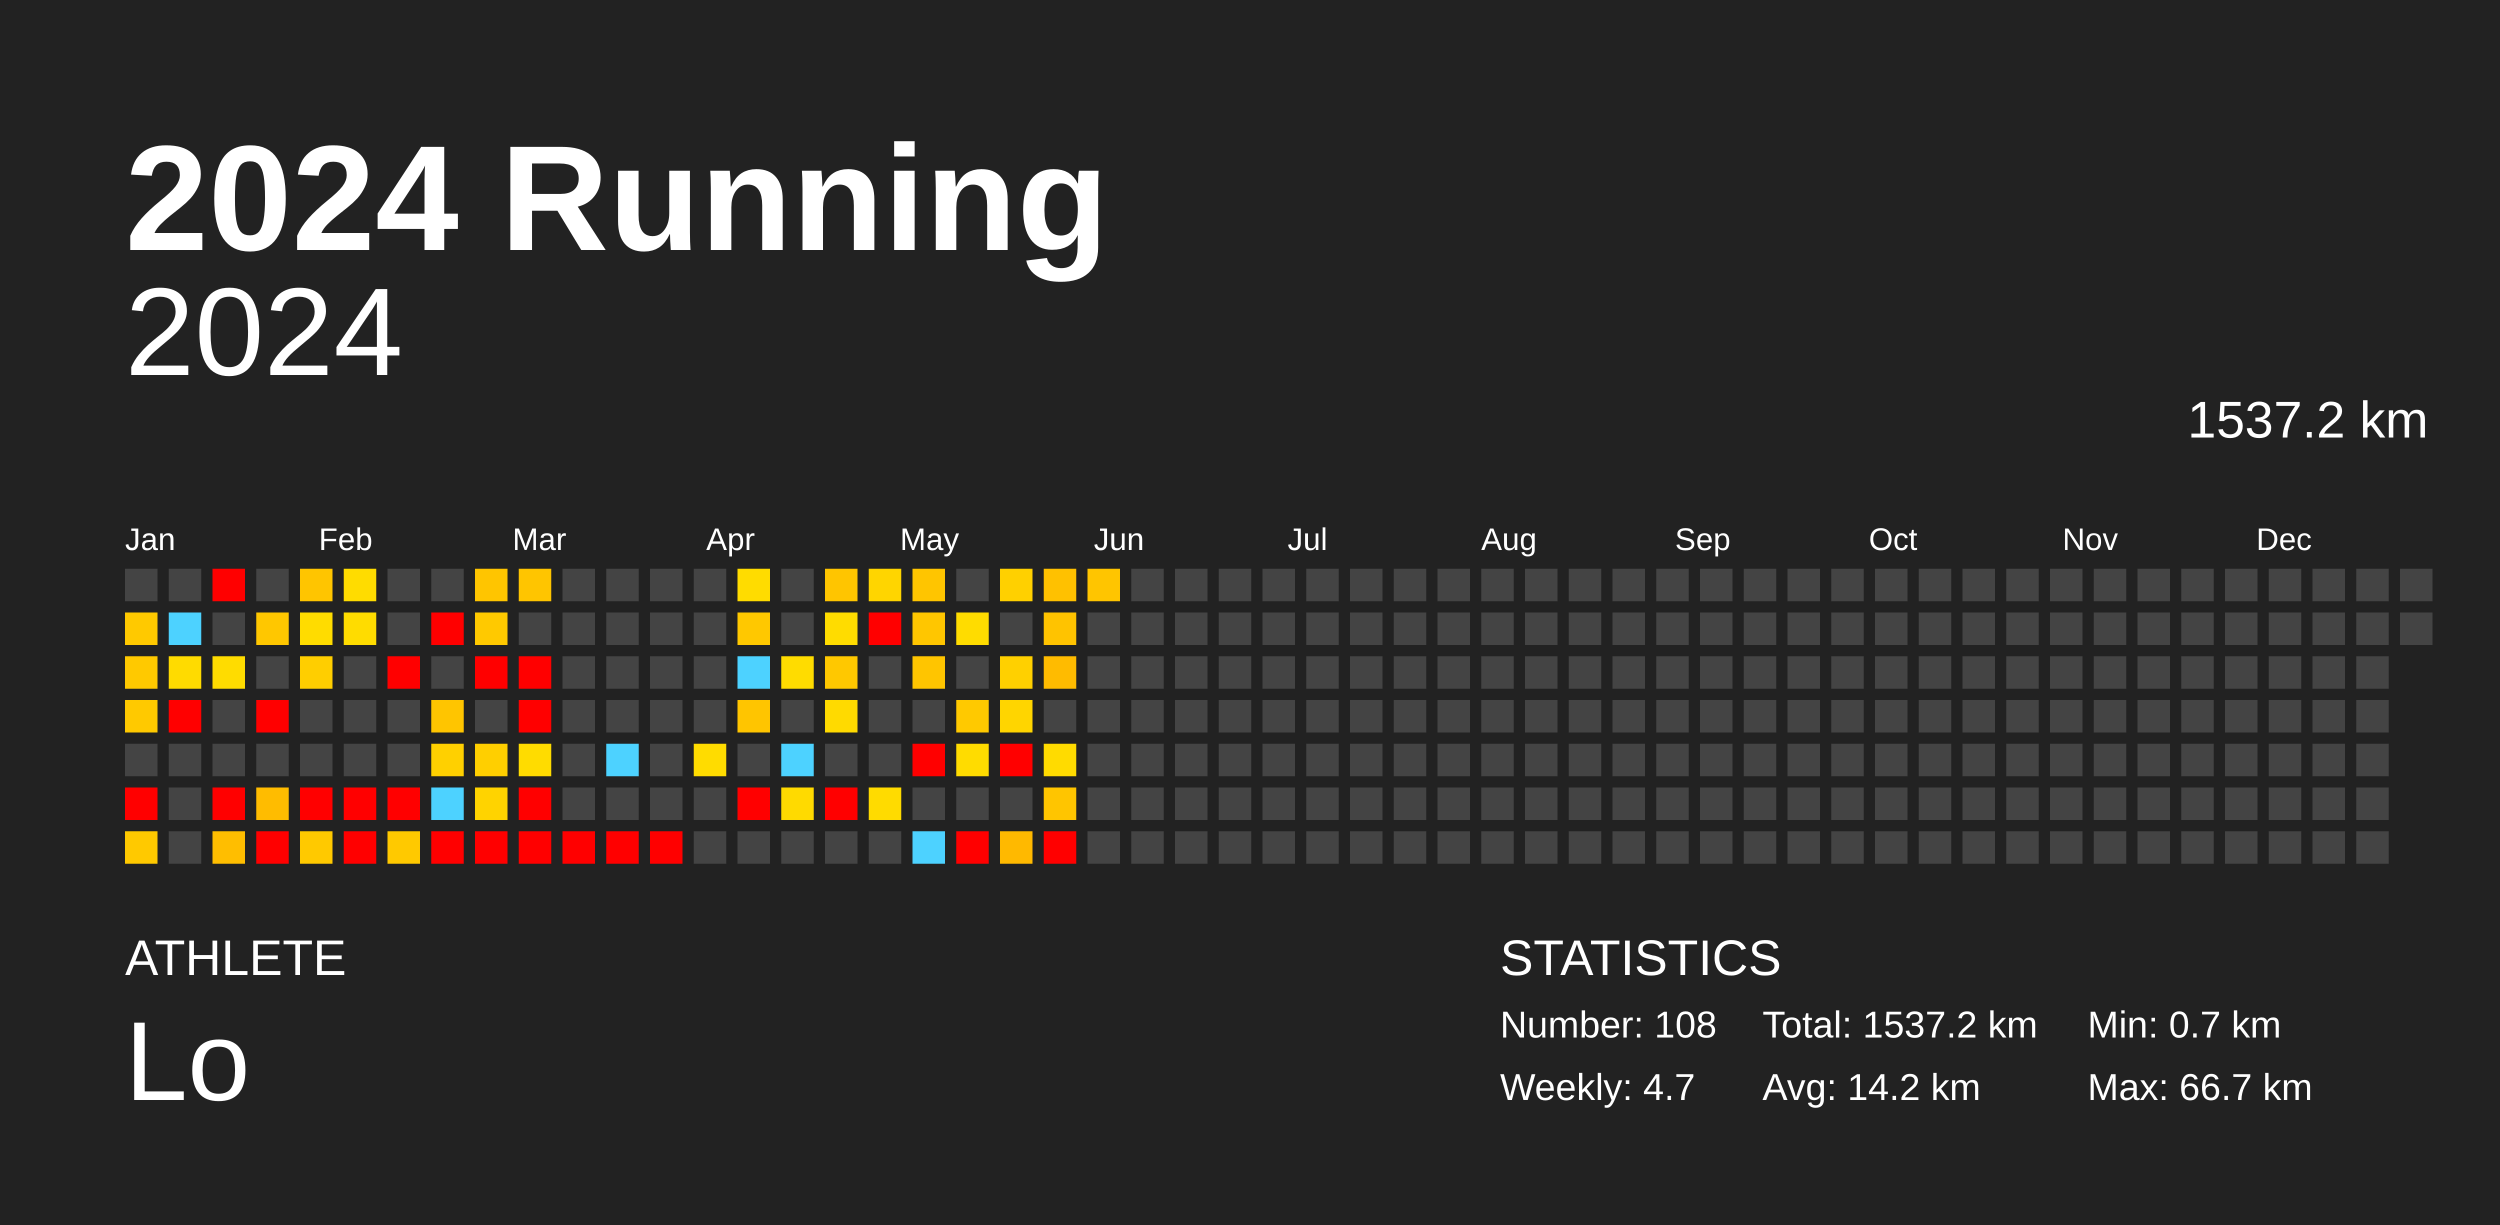
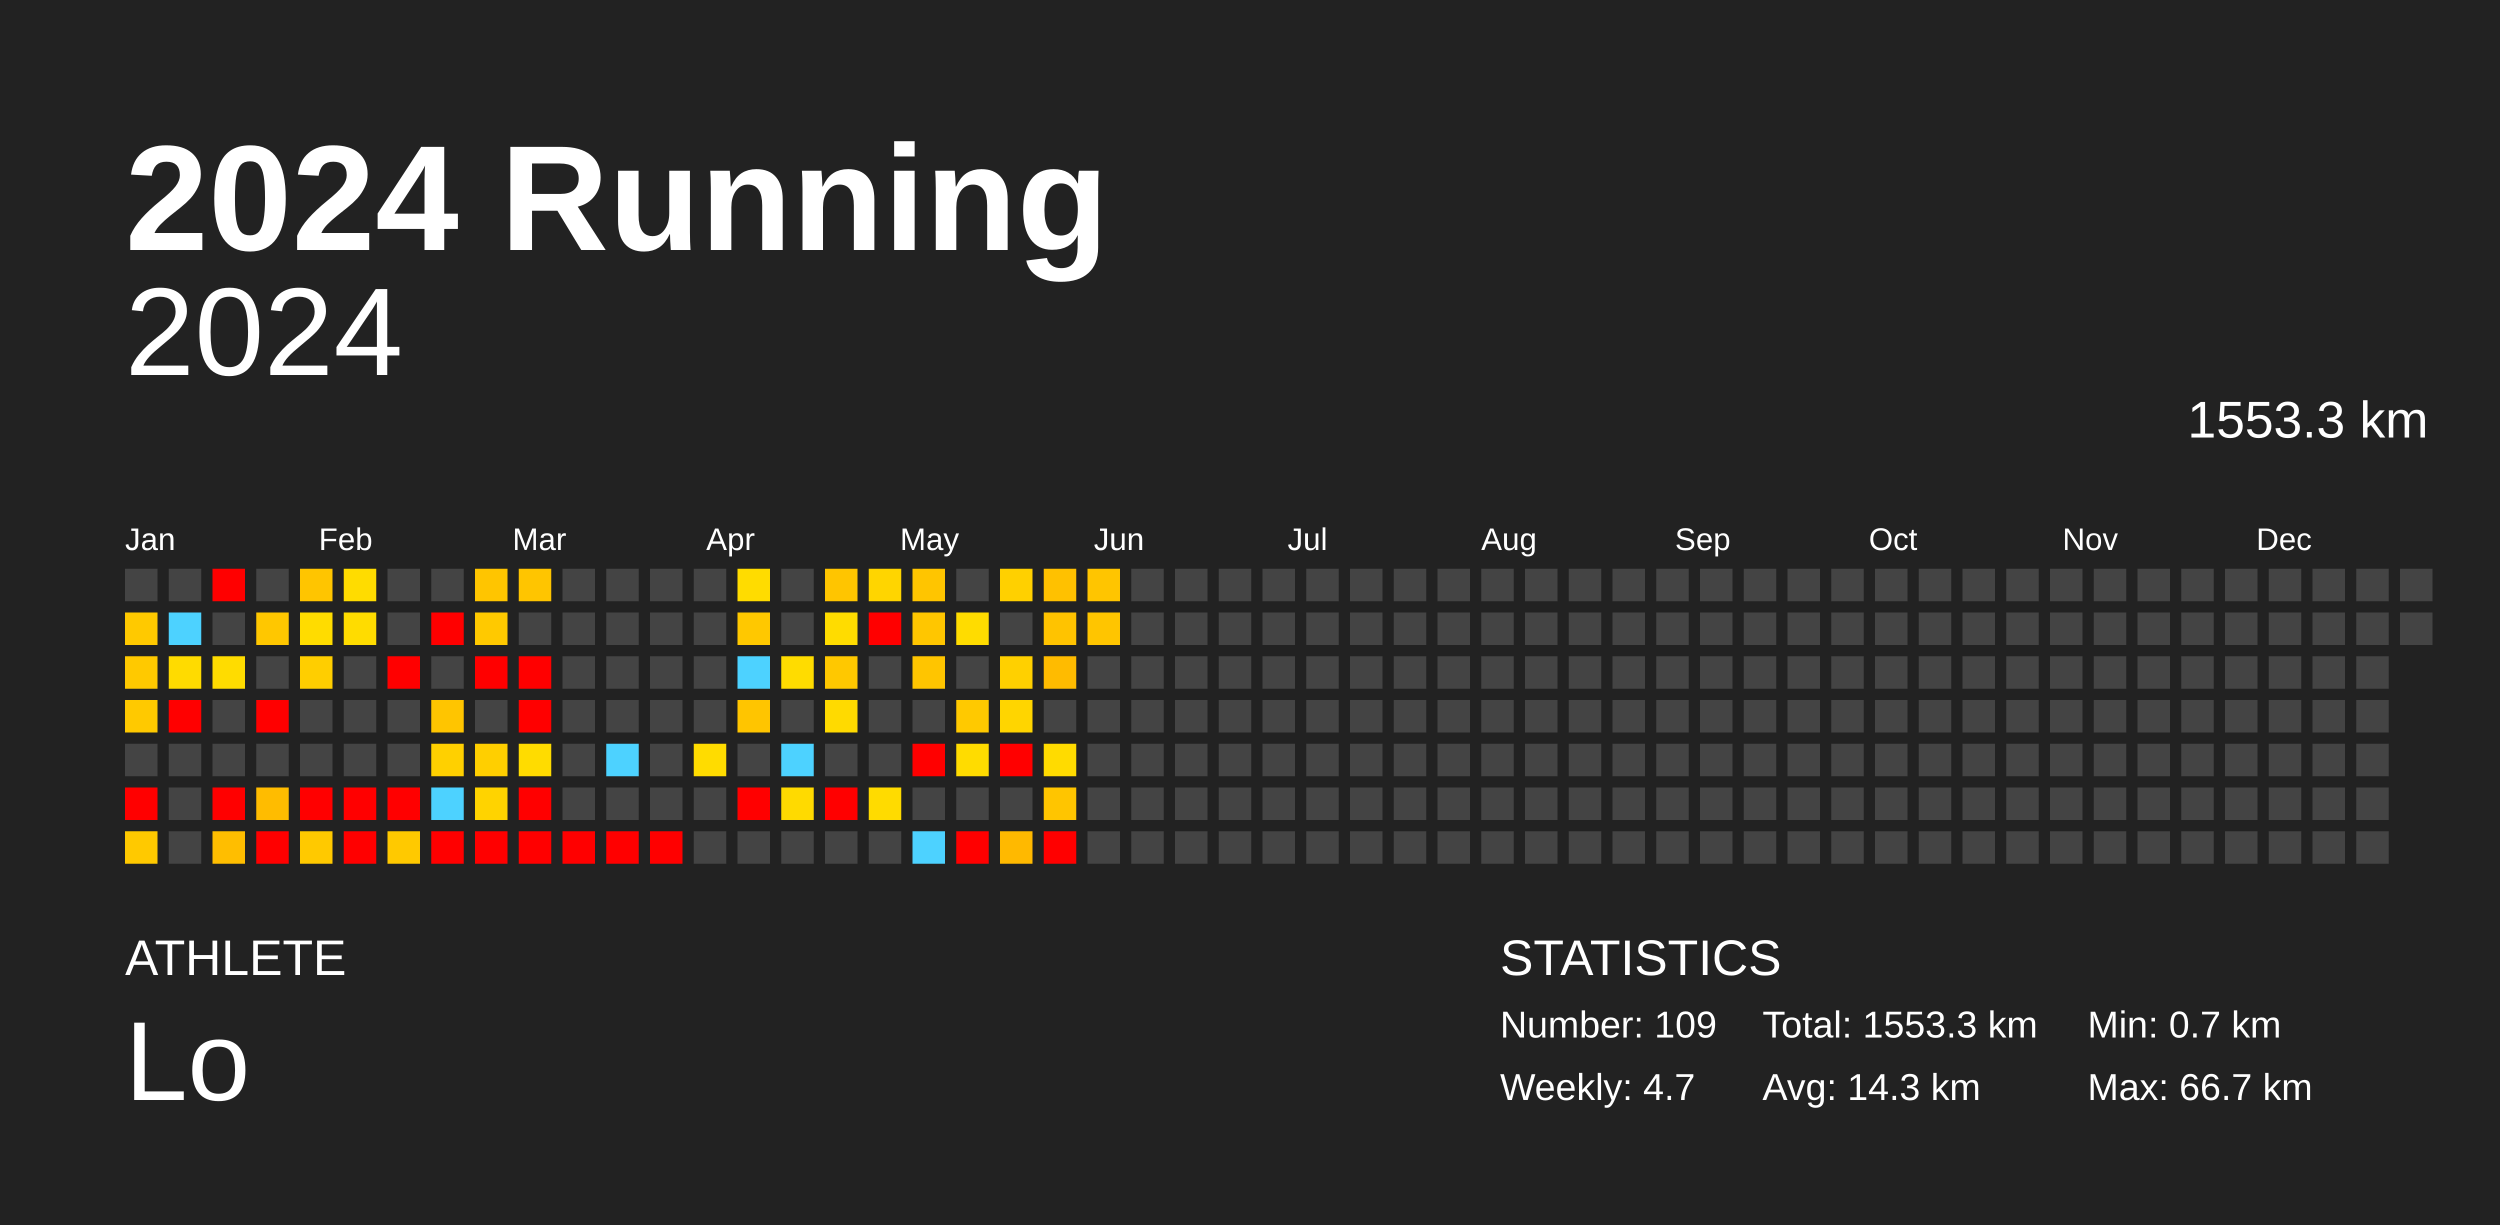
<svg xmlns="http://www.w3.org/2000/svg" baseProfile="full" height="98mm" version="1.1" viewBox="0,0,200,98" width="200mm">
  <defs />
  <rect fill="#222222" height="98" width="200" x="0" y="0" />
  <text fill="#FFFFFF" style="font-size:12px; font-family:Arial; font-weight:bold;" x="10" y="20">2024 Running</text>
  <text fill="#FFFFFF" style="font-size:4px; font-family:Arial" x="10" y="78">ATHLETE</text>
  <text fill="#FFFFFF" style="font-size:9px; font-family:Arial" x="10" y="88">Lo</text>
  <text fill="#FFFFFF" style="font-size:4px; font-family:Arial" x="120" y="78">STATISTICS</text>
-   <text fill="#FFFFFF" style="font-size:3px; font-family:Arial" x="120" y="83">Number: 108</text>
+   <text fill="#FFFFFF" style="font-size:3px; font-family:Arial" x="120" y="83">Number: 109</text>
  <text fill="#FFFFFF" style="font-size:3px; font-family:Arial" x="120" y="88">Weekly: 4.7</text>
-   <text fill="#FFFFFF" style="font-size:3px; font-family:Arial" x="141" y="83">Total: 1537.2 km</text>
-   <text fill="#FFFFFF" style="font-size:3px; font-family:Arial" x="141" y="88">Avg: 14.2 km</text>
+   <text fill="#FFFFFF" style="font-size:3px; font-family:Arial" x="141" y="83">Total: 1553.3 km</text>
+   <text fill="#FFFFFF" style="font-size:3px; font-family:Arial" x="141" y="88">Avg: 14.3 km</text>
  <text fill="#FFFFFF" style="font-size:3px; font-family:Arial" x="167" y="83">Min: 0.7 km</text>
  <text fill="#FFFFFF" style="font-size:3px; font-family:Arial" x="167" y="88">Max: 66.7 km</text>
  <text alignment-baseline="hanging" fill="#FFFFFF" style="font-size:10.0px; font-family:Arial;" x="10" y="30">2024</text>
-   <text alignment-baseline="hanging" fill="#FFFFFF" style="font-size:4.125px; font-family:Arial;" x="175" y="35">1537.2 km</text>
+   <text alignment-baseline="hanging" fill="#FFFFFF" style="font-size:4.125px; font-family:Arial;" x="175" y="35">1553.3 km</text>
  <text fill="#FFFFFF" style="font-size:2.5px; font-family:Arial" x="10.0" y="44">Jan</text>
  <text fill="#FFFFFF" style="font-size:2.5px; font-family:Arial" x="25.5" y="44">Feb</text>
  <text fill="#FFFFFF" style="font-size:2.5px; font-family:Arial" x="41.0" y="44">Mar</text>
  <text fill="#FFFFFF" style="font-size:2.5px; font-family:Arial" x="56.5" y="44">Apr</text>
  <text fill="#FFFFFF" style="font-size:2.5px; font-family:Arial" x="72.0" y="44">May</text>
  <text fill="#FFFFFF" style="font-size:2.5px; font-family:Arial" x="87.5" y="44">Jun</text>
  <text fill="#FFFFFF" style="font-size:2.5px; font-family:Arial" x="103.0" y="44">Jul</text>
  <text fill="#FFFFFF" style="font-size:2.5px; font-family:Arial" x="118.5" y="44">Aug</text>
  <text fill="#FFFFFF" style="font-size:2.5px; font-family:Arial" x="134.0" y="44">Sep</text>
  <text fill="#FFFFFF" style="font-size:2.5px; font-family:Arial" x="149.5" y="44">Oct</text>
  <text fill="#FFFFFF" style="font-size:2.5px; font-family:Arial" x="165.0" y="44">Nov</text>
  <text fill="#FFFFFF" style="font-size:2.5px; font-family:Arial" x="180.5" y="44">Dec</text>
  <rect fill="#444444" height="2.6" width="2.6" x="10.0" y="45.5" />
  <rect fill="#ffc900" height="2.6" width="2.6" x="10.0" y="49.0" />
  <rect fill="#ffc900" height="2.6" width="2.6" x="10.0" y="52.5" />
  <rect fill="#ffc900" height="2.6" width="2.6" x="10.0" y="56.0" />
  <rect fill="#444444" height="2.6" width="2.6" x="10.0" y="59.5" />
  <rect fill="red" height="2.6" width="2.6" x="10.0" y="63.0" />
  <rect fill="#ffc900" height="2.6" width="2.6" x="10.0" y="66.5" />
  <rect fill="#444444" height="2.6" width="2.6" x="13.5" y="45.5" />
  <rect fill="#4dd2ff" height="2.6" width="2.6" x="13.5" y="49.0" />
  <rect fill="#ffdb00" height="2.6" width="2.6" x="13.5" y="52.5" />
  <rect fill="red" height="2.6" width="2.6" x="13.5" y="56.0" />
  <rect fill="#444444" height="2.6" width="2.6" x="13.5" y="59.5" />
  <rect fill="#444444" height="2.6" width="2.6" x="13.5" y="63.0" />
  <rect fill="#444444" height="2.6" width="2.6" x="13.5" y="66.5" />
  <rect fill="red" height="2.6" width="2.6" x="17.0" y="45.5" />
  <rect fill="#444444" height="2.6" width="2.6" x="17.0" y="49.0" />
  <rect fill="#ffdc00" height="2.6" width="2.6" x="17.0" y="52.5" />
  <rect fill="#444444" height="2.6" width="2.6" x="17.0" y="56.0" />
  <rect fill="#444444" height="2.6" width="2.6" x="17.0" y="59.5" />
  <rect fill="red" height="2.6" width="2.6" x="17.0" y="63.0" />
  <rect fill="#ffbe00" height="2.6" width="2.6" x="17.0" y="66.5" />
  <rect fill="#444444" height="2.6" width="2.6" x="20.5" y="45.5" />
  <rect fill="#ffc700" height="2.6" width="2.6" x="20.5" y="49.0" />
  <rect fill="#444444" height="2.6" width="2.6" x="20.5" y="52.5" />
  <rect fill="red" height="2.6" width="2.6" x="20.5" y="56.0" />
  <rect fill="#444444" height="2.6" width="2.6" x="20.5" y="59.5" />
  <rect fill="#ffbc00" height="2.6" width="2.6" x="20.5" y="63.0" />
  <rect fill="red" height="2.6" width="2.6" x="20.5" y="66.5" />
  <rect fill="#ffc500" height="2.6" width="2.6" x="24.0" y="45.5" />
  <rect fill="#ffdc00" height="2.6" width="2.6" x="24.0" y="49.0" />
  <rect fill="#ffce00" height="2.6" width="2.6" x="24.0" y="52.5" />
  <rect fill="#444444" height="2.6" width="2.6" x="24.0" y="56.0" />
  <rect fill="#444444" height="2.6" width="2.6" x="24.0" y="59.5" />
  <rect fill="red" height="2.6" width="2.6" x="24.0" y="63.0" />
  <rect fill="#ffc900" height="2.6" width="2.6" x="24.0" y="66.5" />
  <rect fill="#ffdc00" height="2.6" width="2.6" x="27.5" y="45.5" />
  <rect fill="#ffdc00" height="2.6" width="2.6" x="27.5" y="49.0" />
  <rect fill="#444444" height="2.6" width="2.6" x="27.5" y="52.5" />
  <rect fill="#444444" height="2.6" width="2.6" x="27.5" y="56.0" />
  <rect fill="#444444" height="2.6" width="2.6" x="27.5" y="59.5" />
  <rect fill="red" height="2.6" width="2.6" x="27.5" y="63.0" />
  <rect fill="red" height="2.6" width="2.6" x="27.5" y="66.5" />
  <rect fill="#444444" height="2.6" width="2.6" x="31.0" y="45.5" />
  <rect fill="#444444" height="2.6" width="2.6" x="31.0" y="49.0" />
  <rect fill="red" height="2.6" width="2.6" x="31.0" y="52.5" />
  <rect fill="#444444" height="2.6" width="2.6" x="31.0" y="56.0" />
  <rect fill="#444444" height="2.6" width="2.6" x="31.0" y="59.5" />
  <rect fill="red" height="2.6" width="2.6" x="31.0" y="63.0" />
  <rect fill="#ffc900" height="2.6" width="2.6" x="31.0" y="66.5" />
  <rect fill="#444444" height="2.6" width="2.6" x="34.5" y="45.5" />
  <rect fill="red" height="2.6" width="2.6" x="34.5" y="49.0" />
  <rect fill="#444444" height="2.6" width="2.6" x="34.5" y="52.5" />
  <rect fill="#ffc500" height="2.6" width="2.6" x="34.5" y="56.0" />
  <rect fill="#ffd000" height="2.6" width="2.6" x="34.5" y="59.5" />
  <rect fill="#4dd2ff" height="2.6" width="2.6" x="34.5" y="63.0" />
  <rect fill="red" height="2.6" width="2.6" x="34.5" y="66.5" />
  <rect fill="#ffc500" height="2.6" width="2.6" x="38.0" y="45.5" />
  <rect fill="#ffc900" height="2.6" width="2.6" x="38.0" y="49.0" />
  <rect fill="red" height="2.6" width="2.6" x="38.0" y="52.5" />
  <rect fill="#444444" height="2.6" width="2.6" x="38.0" y="56.0" />
  <rect fill="#ffcf00" height="2.6" width="2.6" x="38.0" y="59.5" />
  <rect fill="#ffd300" height="2.6" width="2.6" x="38.0" y="63.0" />
  <rect fill="red" height="2.6" width="2.6" x="38.0" y="66.5" />
  <rect fill="#ffc500" height="2.6" width="2.6" x="41.5" y="45.5" />
  <rect fill="#444444" height="2.6" width="2.6" x="41.5" y="49.0" />
  <rect fill="red" height="2.6" width="2.6" x="41.5" y="52.5" />
  <rect fill="red" height="2.6" width="2.6" x="41.5" y="56.0" />
  <rect fill="#ffdc00" height="2.6" width="2.6" x="41.5" y="59.5" />
  <rect fill="red" height="2.6" width="2.6" x="41.5" y="63.0" />
  <rect fill="red" height="2.6" width="2.6" x="41.5" y="66.5" />
  <rect fill="#444444" height="2.6" width="2.6" x="45.0" y="45.5" />
  <rect fill="#444444" height="2.6" width="2.6" x="45.0" y="49.0" />
  <rect fill="#444444" height="2.6" width="2.6" x="45.0" y="52.5" />
  <rect fill="#444444" height="2.6" width="2.6" x="45.0" y="56.0" />
  <rect fill="#444444" height="2.6" width="2.6" x="45.0" y="59.5" />
  <rect fill="#444444" height="2.6" width="2.6" x="45.0" y="63.0" />
  <rect fill="red" height="2.6" width="2.6" x="45.0" y="66.5" />
  <rect fill="#444444" height="2.6" width="2.6" x="48.5" y="45.5" />
  <rect fill="#444444" height="2.6" width="2.6" x="48.5" y="49.0" />
  <rect fill="#444444" height="2.6" width="2.6" x="48.5" y="52.5" />
  <rect fill="#444444" height="2.6" width="2.6" x="48.5" y="56.0" />
  <rect fill="#4dd2ff" height="2.6" width="2.6" x="48.5" y="59.5" />
  <rect fill="#444444" height="2.6" width="2.6" x="48.5" y="63.0" />
  <rect fill="red" height="2.6" width="2.6" x="48.5" y="66.5" />
  <rect fill="#444444" height="2.6" width="2.6" x="52.0" y="45.5" />
  <rect fill="#444444" height="2.6" width="2.6" x="52.0" y="49.0" />
  <rect fill="#444444" height="2.6" width="2.6" x="52.0" y="52.5" />
  <rect fill="#444444" height="2.6" width="2.6" x="52.0" y="56.0" />
  <rect fill="#444444" height="2.6" width="2.6" x="52.0" y="59.5" />
  <rect fill="#444444" height="2.6" width="2.6" x="52.0" y="63.0" />
  <rect fill="red" height="2.6" width="2.6" x="52.0" y="66.5" />
  <rect fill="#444444" height="2.6" width="2.6" x="55.5" y="45.5" />
  <rect fill="#444444" height="2.6" width="2.6" x="55.5" y="49.0" />
  <rect fill="#444444" height="2.6" width="2.6" x="55.5" y="52.5" />
  <rect fill="#444444" height="2.6" width="2.6" x="55.5" y="56.0" />
  <rect fill="#ffdc00" height="2.6" width="2.6" x="55.5" y="59.5" />
  <rect fill="#444444" height="2.6" width="2.6" x="55.5" y="63.0" />
  <rect fill="#444444" height="2.6" width="2.6" x="55.5" y="66.5" />
  <rect fill="#ffdc00" height="2.6" width="2.6" x="59.0" y="45.5" />
  <rect fill="#ffc800" height="2.6" width="2.6" x="59.0" y="49.0" />
  <rect fill="#4dd2ff" height="2.6" width="2.6" x="59.0" y="52.5" />
  <rect fill="#ffc500" height="2.6" width="2.6" x="59.0" y="56.0" />
  <rect fill="#444444" height="2.6" width="2.6" x="59.0" y="59.5" />
  <rect fill="red" height="2.6" width="2.6" x="59.0" y="63.0" />
  <rect fill="#444444" height="2.6" width="2.6" x="59.0" y="66.5" />
  <rect fill="#444444" height="2.6" width="2.6" x="62.5" y="45.5" />
  <rect fill="#444444" height="2.6" width="2.6" x="62.5" y="49.0" />
  <rect fill="#ffdc00" height="2.6" width="2.6" x="62.5" y="52.5" />
  <rect fill="#444444" height="2.6" width="2.6" x="62.5" y="56.0" />
  <rect fill="#4dd2ff" height="2.6" width="2.6" x="62.5" y="59.5" />
  <rect fill="#ffda00" height="2.6" width="2.6" x="62.5" y="63.0" />
  <rect fill="#444444" height="2.6" width="2.6" x="62.5" y="66.5" />
  <rect fill="#ffc500" height="2.6" width="2.6" x="66.0" y="45.5" />
  <rect fill="#ffdc00" height="2.6" width="2.6" x="66.0" y="49.0" />
  <rect fill="#ffc800" height="2.6" width="2.6" x="66.0" y="52.5" />
  <rect fill="#ffda00" height="2.6" width="2.6" x="66.0" y="56.0" />
  <rect fill="#444444" height="2.6" width="2.6" x="66.0" y="59.5" />
  <rect fill="red" height="2.6" width="2.6" x="66.0" y="63.0" />
  <rect fill="#444444" height="2.6" width="2.6" x="66.0" y="66.5" />
  <rect fill="#ffd500" height="2.6" width="2.6" x="69.5" y="45.5" />
  <rect fill="red" height="2.6" width="2.6" x="69.5" y="49.0" />
  <rect fill="#444444" height="2.6" width="2.6" x="69.5" y="52.5" />
  <rect fill="#444444" height="2.6" width="2.6" x="69.5" y="56.0" />
  <rect fill="#444444" height="2.6" width="2.6" x="69.5" y="59.5" />
  <rect fill="#ffdb00" height="2.6" width="2.6" x="69.5" y="63.0" />
  <rect fill="#444444" height="2.6" width="2.6" x="69.5" y="66.5" />
  <rect fill="#ffc500" height="2.6" width="2.6" x="73.0" y="45.5" />
  <rect fill="#ffc600" height="2.6" width="2.6" x="73.0" y="49.0" />
  <rect fill="#ffc500" height="2.6" width="2.6" x="73.0" y="52.5" />
  <rect fill="#444444" height="2.6" width="2.6" x="73.0" y="56.0" />
  <rect fill="red" height="2.6" width="2.6" x="73.0" y="59.5" />
  <rect fill="#444444" height="2.6" width="2.6" x="73.0" y="63.0" />
  <rect fill="#4dd2ff" height="2.6" width="2.6" x="73.0" y="66.5" />
  <rect fill="#444444" height="2.6" width="2.6" x="76.5" y="45.5" />
  <rect fill="#ffdc00" height="2.6" width="2.6" x="76.5" y="49.0" />
  <rect fill="#444444" height="2.6" width="2.6" x="76.5" y="52.5" />
  <rect fill="#ffc900" height="2.6" width="2.6" x="76.5" y="56.0" />
  <rect fill="#ffdc00" height="2.6" width="2.6" x="76.5" y="59.5" />
  <rect fill="#444444" height="2.6" width="2.6" x="76.5" y="63.0" />
  <rect fill="red" height="2.6" width="2.6" x="76.5" y="66.5" />
  <rect fill="#ffd000" height="2.6" width="2.6" x="80.0" y="45.5" />
  <rect fill="#444444" height="2.6" width="2.6" x="80.0" y="49.0" />
  <rect fill="#ffd000" height="2.6" width="2.6" x="80.0" y="52.5" />
  <rect fill="#ffd500" height="2.6" width="2.6" x="80.0" y="56.0" />
  <rect fill="red" height="2.6" width="2.6" x="80.0" y="59.5" />
  <rect fill="#444444" height="2.6" width="2.6" x="80.0" y="63.0" />
  <rect fill="#ffb900" height="2.6" width="2.6" x="80.0" y="66.5" />
  <rect fill="#ffc100" height="2.6" width="2.6" x="83.5" y="45.5" />
  <rect fill="#ffc300" height="2.6" width="2.6" x="83.5" y="49.0" />
  <rect fill="#ffbb00" height="2.6" width="2.6" x="83.5" y="52.5" />
  <rect fill="#444444" height="2.6" width="2.6" x="83.5" y="56.0" />
  <rect fill="#ffdb00" height="2.6" width="2.6" x="83.5" y="59.5" />
  <rect fill="#ffc500" height="2.6" width="2.6" x="83.5" y="63.0" />
  <rect fill="red" height="2.6" width="2.6" x="83.5" y="66.5" />
  <rect fill="#ffc500" height="2.6" width="2.6" x="87.0" y="45.5" />
-   <rect fill="#444444" height="2.6" width="2.6" x="87.0" y="49.0" />
+   <rect fill="#ffc500" height="2.6" width="2.6" x="87.0" y="49.0" />
  <rect fill="#444444" height="2.6" width="2.6" x="87.0" y="52.5" />
  <rect fill="#444444" height="2.6" width="2.6" x="87.0" y="56.0" />
  <rect fill="#444444" height="2.6" width="2.6" x="87.0" y="59.5" />
  <rect fill="#444444" height="2.6" width="2.6" x="87.0" y="63.0" />
  <rect fill="#444444" height="2.6" width="2.6" x="87.0" y="66.5" />
  <rect fill="#444444" height="2.6" width="2.6" x="90.5" y="45.5" />
  <rect fill="#444444" height="2.6" width="2.6" x="90.5" y="49.0" />
  <rect fill="#444444" height="2.6" width="2.6" x="90.5" y="52.5" />
  <rect fill="#444444" height="2.6" width="2.6" x="90.5" y="56.0" />
  <rect fill="#444444" height="2.6" width="2.6" x="90.5" y="59.5" />
  <rect fill="#444444" height="2.6" width="2.6" x="90.5" y="63.0" />
  <rect fill="#444444" height="2.6" width="2.6" x="90.5" y="66.5" />
  <rect fill="#444444" height="2.6" width="2.6" x="94.0" y="45.5" />
  <rect fill="#444444" height="2.6" width="2.6" x="94.0" y="49.0" />
  <rect fill="#444444" height="2.6" width="2.6" x="94.0" y="52.5" />
  <rect fill="#444444" height="2.6" width="2.6" x="94.0" y="56.0" />
  <rect fill="#444444" height="2.6" width="2.6" x="94.0" y="59.5" />
  <rect fill="#444444" height="2.6" width="2.6" x="94.0" y="63.0" />
  <rect fill="#444444" height="2.6" width="2.6" x="94.0" y="66.5" />
  <rect fill="#444444" height="2.6" width="2.6" x="97.5" y="45.5" />
  <rect fill="#444444" height="2.6" width="2.6" x="97.5" y="49.0" />
  <rect fill="#444444" height="2.6" width="2.6" x="97.5" y="52.5" />
  <rect fill="#444444" height="2.6" width="2.6" x="97.5" y="56.0" />
  <rect fill="#444444" height="2.6" width="2.6" x="97.5" y="59.5" />
  <rect fill="#444444" height="2.6" width="2.6" x="97.5" y="63.0" />
  <rect fill="#444444" height="2.6" width="2.6" x="97.5" y="66.5" />
  <rect fill="#444444" height="2.6" width="2.6" x="101.0" y="45.5" />
  <rect fill="#444444" height="2.6" width="2.6" x="101.0" y="49.0" />
  <rect fill="#444444" height="2.6" width="2.6" x="101.0" y="52.5" />
  <rect fill="#444444" height="2.6" width="2.6" x="101.0" y="56.0" />
  <rect fill="#444444" height="2.6" width="2.6" x="101.0" y="59.5" />
  <rect fill="#444444" height="2.6" width="2.6" x="101.0" y="63.0" />
  <rect fill="#444444" height="2.6" width="2.6" x="101.0" y="66.5" />
  <rect fill="#444444" height="2.6" width="2.6" x="104.5" y="45.5" />
  <rect fill="#444444" height="2.6" width="2.6" x="104.5" y="49.0" />
  <rect fill="#444444" height="2.6" width="2.6" x="104.5" y="52.5" />
  <rect fill="#444444" height="2.6" width="2.6" x="104.5" y="56.0" />
  <rect fill="#444444" height="2.6" width="2.6" x="104.5" y="59.5" />
  <rect fill="#444444" height="2.6" width="2.6" x="104.5" y="63.0" />
  <rect fill="#444444" height="2.6" width="2.6" x="104.5" y="66.5" />
  <rect fill="#444444" height="2.6" width="2.6" x="108.0" y="45.5" />
  <rect fill="#444444" height="2.6" width="2.6" x="108.0" y="49.0" />
  <rect fill="#444444" height="2.6" width="2.6" x="108.0" y="52.5" />
  <rect fill="#444444" height="2.6" width="2.6" x="108.0" y="56.0" />
  <rect fill="#444444" height="2.6" width="2.6" x="108.0" y="59.5" />
  <rect fill="#444444" height="2.6" width="2.6" x="108.0" y="63.0" />
  <rect fill="#444444" height="2.6" width="2.6" x="108.0" y="66.5" />
  <rect fill="#444444" height="2.6" width="2.6" x="111.5" y="45.5" />
  <rect fill="#444444" height="2.6" width="2.6" x="111.5" y="49.0" />
  <rect fill="#444444" height="2.6" width="2.6" x="111.5" y="52.5" />
  <rect fill="#444444" height="2.6" width="2.6" x="111.5" y="56.0" />
  <rect fill="#444444" height="2.6" width="2.6" x="111.5" y="59.5" />
  <rect fill="#444444" height="2.6" width="2.6" x="111.5" y="63.0" />
  <rect fill="#444444" height="2.6" width="2.6" x="111.5" y="66.5" />
  <rect fill="#444444" height="2.6" width="2.6" x="115.0" y="45.5" />
  <rect fill="#444444" height="2.6" width="2.6" x="115.0" y="49.0" />
  <rect fill="#444444" height="2.6" width="2.6" x="115.0" y="52.5" />
  <rect fill="#444444" height="2.6" width="2.6" x="115.0" y="56.0" />
  <rect fill="#444444" height="2.6" width="2.6" x="115.0" y="59.5" />
  <rect fill="#444444" height="2.6" width="2.6" x="115.0" y="63.0" />
  <rect fill="#444444" height="2.6" width="2.6" x="115.0" y="66.5" />
  <rect fill="#444444" height="2.6" width="2.6" x="118.5" y="45.5" />
  <rect fill="#444444" height="2.6" width="2.6" x="118.5" y="49.0" />
  <rect fill="#444444" height="2.6" width="2.6" x="118.5" y="52.5" />
  <rect fill="#444444" height="2.6" width="2.6" x="118.5" y="56.0" />
  <rect fill="#444444" height="2.6" width="2.6" x="118.5" y="59.5" />
  <rect fill="#444444" height="2.6" width="2.6" x="118.5" y="63.0" />
  <rect fill="#444444" height="2.6" width="2.6" x="118.5" y="66.5" />
  <rect fill="#444444" height="2.6" width="2.6" x="122.0" y="45.5" />
  <rect fill="#444444" height="2.6" width="2.6" x="122.0" y="49.0" />
  <rect fill="#444444" height="2.6" width="2.6" x="122.0" y="52.5" />
  <rect fill="#444444" height="2.6" width="2.6" x="122.0" y="56.0" />
  <rect fill="#444444" height="2.6" width="2.6" x="122.0" y="59.5" />
  <rect fill="#444444" height="2.6" width="2.6" x="122.0" y="63.0" />
  <rect fill="#444444" height="2.6" width="2.6" x="122.0" y="66.5" />
  <rect fill="#444444" height="2.6" width="2.6" x="125.5" y="45.5" />
  <rect fill="#444444" height="2.6" width="2.6" x="125.5" y="49.0" />
  <rect fill="#444444" height="2.6" width="2.6" x="125.5" y="52.5" />
  <rect fill="#444444" height="2.6" width="2.6" x="125.5" y="56.0" />
  <rect fill="#444444" height="2.6" width="2.6" x="125.5" y="59.5" />
  <rect fill="#444444" height="2.6" width="2.6" x="125.5" y="63.0" />
  <rect fill="#444444" height="2.6" width="2.6" x="125.5" y="66.5" />
  <rect fill="#444444" height="2.6" width="2.6" x="129.0" y="45.5" />
  <rect fill="#444444" height="2.6" width="2.6" x="129.0" y="49.0" />
  <rect fill="#444444" height="2.6" width="2.6" x="129.0" y="52.5" />
  <rect fill="#444444" height="2.6" width="2.6" x="129.0" y="56.0" />
  <rect fill="#444444" height="2.6" width="2.6" x="129.0" y="59.5" />
  <rect fill="#444444" height="2.6" width="2.6" x="129.0" y="63.0" />
  <rect fill="#444444" height="2.6" width="2.6" x="129.0" y="66.5" />
  <rect fill="#444444" height="2.6" width="2.6" x="132.5" y="45.5" />
  <rect fill="#444444" height="2.6" width="2.6" x="132.5" y="49.0" />
  <rect fill="#444444" height="2.6" width="2.6" x="132.5" y="52.5" />
  <rect fill="#444444" height="2.6" width="2.6" x="132.5" y="56.0" />
  <rect fill="#444444" height="2.6" width="2.6" x="132.5" y="59.5" />
  <rect fill="#444444" height="2.6" width="2.6" x="132.5" y="63.0" />
  <rect fill="#444444" height="2.6" width="2.6" x="132.5" y="66.5" />
  <rect fill="#444444" height="2.6" width="2.6" x="136.0" y="45.5" />
  <rect fill="#444444" height="2.6" width="2.6" x="136.0" y="49.0" />
  <rect fill="#444444" height="2.6" width="2.6" x="136.0" y="52.5" />
  <rect fill="#444444" height="2.6" width="2.6" x="136.0" y="56.0" />
  <rect fill="#444444" height="2.6" width="2.6" x="136.0" y="59.5" />
  <rect fill="#444444" height="2.6" width="2.6" x="136.0" y="63.0" />
  <rect fill="#444444" height="2.6" width="2.6" x="136.0" y="66.5" />
  <rect fill="#444444" height="2.6" width="2.6" x="139.5" y="45.5" />
  <rect fill="#444444" height="2.6" width="2.6" x="139.5" y="49.0" />
  <rect fill="#444444" height="2.6" width="2.6" x="139.5" y="52.5" />
  <rect fill="#444444" height="2.6" width="2.6" x="139.5" y="56.0" />
  <rect fill="#444444" height="2.6" width="2.6" x="139.5" y="59.5" />
  <rect fill="#444444" height="2.6" width="2.6" x="139.5" y="63.0" />
  <rect fill="#444444" height="2.6" width="2.6" x="139.5" y="66.5" />
  <rect fill="#444444" height="2.6" width="2.6" x="143.0" y="45.5" />
  <rect fill="#444444" height="2.6" width="2.6" x="143.0" y="49.0" />
  <rect fill="#444444" height="2.6" width="2.6" x="143.0" y="52.5" />
  <rect fill="#444444" height="2.6" width="2.6" x="143.0" y="56.0" />
  <rect fill="#444444" height="2.6" width="2.6" x="143.0" y="59.5" />
  <rect fill="#444444" height="2.6" width="2.6" x="143.0" y="63.0" />
  <rect fill="#444444" height="2.6" width="2.6" x="143.0" y="66.5" />
  <rect fill="#444444" height="2.6" width="2.6" x="146.5" y="45.5" />
  <rect fill="#444444" height="2.6" width="2.6" x="146.5" y="49.0" />
  <rect fill="#444444" height="2.6" width="2.6" x="146.5" y="52.5" />
  <rect fill="#444444" height="2.6" width="2.6" x="146.5" y="56.0" />
  <rect fill="#444444" height="2.6" width="2.6" x="146.5" y="59.5" />
  <rect fill="#444444" height="2.6" width="2.6" x="146.5" y="63.0" />
  <rect fill="#444444" height="2.6" width="2.6" x="146.5" y="66.5" />
  <rect fill="#444444" height="2.6" width="2.6" x="150.0" y="45.5" />
  <rect fill="#444444" height="2.6" width="2.6" x="150.0" y="49.0" />
  <rect fill="#444444" height="2.6" width="2.6" x="150.0" y="52.5" />
  <rect fill="#444444" height="2.6" width="2.6" x="150.0" y="56.0" />
  <rect fill="#444444" height="2.6" width="2.6" x="150.0" y="59.5" />
  <rect fill="#444444" height="2.6" width="2.6" x="150.0" y="63.0" />
  <rect fill="#444444" height="2.6" width="2.6" x="150.0" y="66.5" />
  <rect fill="#444444" height="2.6" width="2.6" x="153.5" y="45.5" />
  <rect fill="#444444" height="2.6" width="2.6" x="153.5" y="49.0" />
  <rect fill="#444444" height="2.6" width="2.6" x="153.5" y="52.5" />
  <rect fill="#444444" height="2.6" width="2.6" x="153.5" y="56.0" />
  <rect fill="#444444" height="2.6" width="2.6" x="153.5" y="59.5" />
  <rect fill="#444444" height="2.6" width="2.6" x="153.5" y="63.0" />
  <rect fill="#444444" height="2.6" width="2.6" x="153.5" y="66.5" />
  <rect fill="#444444" height="2.6" width="2.6" x="157.0" y="45.5" />
  <rect fill="#444444" height="2.6" width="2.6" x="157.0" y="49.0" />
  <rect fill="#444444" height="2.6" width="2.6" x="157.0" y="52.5" />
  <rect fill="#444444" height="2.6" width="2.6" x="157.0" y="56.0" />
  <rect fill="#444444" height="2.6" width="2.6" x="157.0" y="59.5" />
  <rect fill="#444444" height="2.6" width="2.6" x="157.0" y="63.0" />
  <rect fill="#444444" height="2.6" width="2.6" x="157.0" y="66.5" />
  <rect fill="#444444" height="2.6" width="2.6" x="160.5" y="45.5" />
  <rect fill="#444444" height="2.6" width="2.6" x="160.5" y="49.0" />
  <rect fill="#444444" height="2.6" width="2.6" x="160.5" y="52.5" />
  <rect fill="#444444" height="2.6" width="2.6" x="160.5" y="56.0" />
  <rect fill="#444444" height="2.6" width="2.6" x="160.5" y="59.5" />
  <rect fill="#444444" height="2.6" width="2.6" x="160.5" y="63.0" />
  <rect fill="#444444" height="2.6" width="2.6" x="160.5" y="66.5" />
  <rect fill="#444444" height="2.6" width="2.6" x="164.0" y="45.5" />
  <rect fill="#444444" height="2.6" width="2.6" x="164.0" y="49.0" />
  <rect fill="#444444" height="2.6" width="2.6" x="164.0" y="52.5" />
  <rect fill="#444444" height="2.6" width="2.6" x="164.0" y="56.0" />
  <rect fill="#444444" height="2.6" width="2.6" x="164.0" y="59.5" />
  <rect fill="#444444" height="2.6" width="2.6" x="164.0" y="63.0" />
  <rect fill="#444444" height="2.6" width="2.6" x="164.0" y="66.5" />
  <rect fill="#444444" height="2.6" width="2.6" x="167.5" y="45.5" />
  <rect fill="#444444" height="2.6" width="2.6" x="167.5" y="49.0" />
  <rect fill="#444444" height="2.6" width="2.6" x="167.5" y="52.5" />
  <rect fill="#444444" height="2.6" width="2.6" x="167.5" y="56.0" />
  <rect fill="#444444" height="2.6" width="2.6" x="167.5" y="59.5" />
  <rect fill="#444444" height="2.6" width="2.6" x="167.5" y="63.0" />
  <rect fill="#444444" height="2.6" width="2.6" x="167.5" y="66.5" />
  <rect fill="#444444" height="2.6" width="2.6" x="171.0" y="45.5" />
  <rect fill="#444444" height="2.6" width="2.6" x="171.0" y="49.0" />
  <rect fill="#444444" height="2.6" width="2.6" x="171.0" y="52.5" />
  <rect fill="#444444" height="2.6" width="2.6" x="171.0" y="56.0" />
  <rect fill="#444444" height="2.6" width="2.6" x="171.0" y="59.5" />
  <rect fill="#444444" height="2.6" width="2.6" x="171.0" y="63.0" />
  <rect fill="#444444" height="2.6" width="2.6" x="171.0" y="66.5" />
  <rect fill="#444444" height="2.6" width="2.6" x="174.5" y="45.5" />
  <rect fill="#444444" height="2.6" width="2.6" x="174.5" y="49.0" />
  <rect fill="#444444" height="2.6" width="2.6" x="174.5" y="52.5" />
  <rect fill="#444444" height="2.6" width="2.6" x="174.5" y="56.0" />
  <rect fill="#444444" height="2.6" width="2.6" x="174.5" y="59.5" />
  <rect fill="#444444" height="2.6" width="2.6" x="174.5" y="63.0" />
  <rect fill="#444444" height="2.6" width="2.6" x="174.5" y="66.5" />
  <rect fill="#444444" height="2.6" width="2.6" x="178.0" y="45.5" />
  <rect fill="#444444" height="2.6" width="2.6" x="178.0" y="49.0" />
  <rect fill="#444444" height="2.6" width="2.6" x="178.0" y="52.5" />
  <rect fill="#444444" height="2.6" width="2.6" x="178.0" y="56.0" />
  <rect fill="#444444" height="2.6" width="2.6" x="178.0" y="59.5" />
  <rect fill="#444444" height="2.6" width="2.6" x="178.0" y="63.0" />
  <rect fill="#444444" height="2.6" width="2.6" x="178.0" y="66.5" />
  <rect fill="#444444" height="2.6" width="2.6" x="181.5" y="45.5" />
  <rect fill="#444444" height="2.6" width="2.6" x="181.5" y="49.0" />
  <rect fill="#444444" height="2.6" width="2.6" x="181.5" y="52.5" />
  <rect fill="#444444" height="2.6" width="2.6" x="181.5" y="56.0" />
  <rect fill="#444444" height="2.6" width="2.6" x="181.5" y="59.5" />
  <rect fill="#444444" height="2.6" width="2.6" x="181.5" y="63.0" />
  <rect fill="#444444" height="2.6" width="2.6" x="181.5" y="66.5" />
  <rect fill="#444444" height="2.6" width="2.6" x="185.0" y="45.5" />
  <rect fill="#444444" height="2.6" width="2.6" x="185.0" y="49.0" />
  <rect fill="#444444" height="2.6" width="2.6" x="185.0" y="52.5" />
  <rect fill="#444444" height="2.6" width="2.6" x="185.0" y="56.0" />
  <rect fill="#444444" height="2.6" width="2.6" x="185.0" y="59.5" />
  <rect fill="#444444" height="2.6" width="2.6" x="185.0" y="63.0" />
  <rect fill="#444444" height="2.6" width="2.6" x="185.0" y="66.5" />
  <rect fill="#444444" height="2.6" width="2.6" x="188.5" y="45.5" />
  <rect fill="#444444" height="2.6" width="2.6" x="188.5" y="49.0" />
  <rect fill="#444444" height="2.6" width="2.6" x="188.5" y="52.5" />
  <rect fill="#444444" height="2.6" width="2.6" x="188.5" y="56.0" />
  <rect fill="#444444" height="2.6" width="2.6" x="188.5" y="59.5" />
  <rect fill="#444444" height="2.6" width="2.6" x="188.5" y="63.0" />
  <rect fill="#444444" height="2.6" width="2.6" x="188.5" y="66.5" />
  <rect fill="#444444" height="2.6" width="2.6" x="192.0" y="45.5" />
  <rect fill="#444444" height="2.6" width="2.6" x="192.0" y="49.0" />
</svg>
